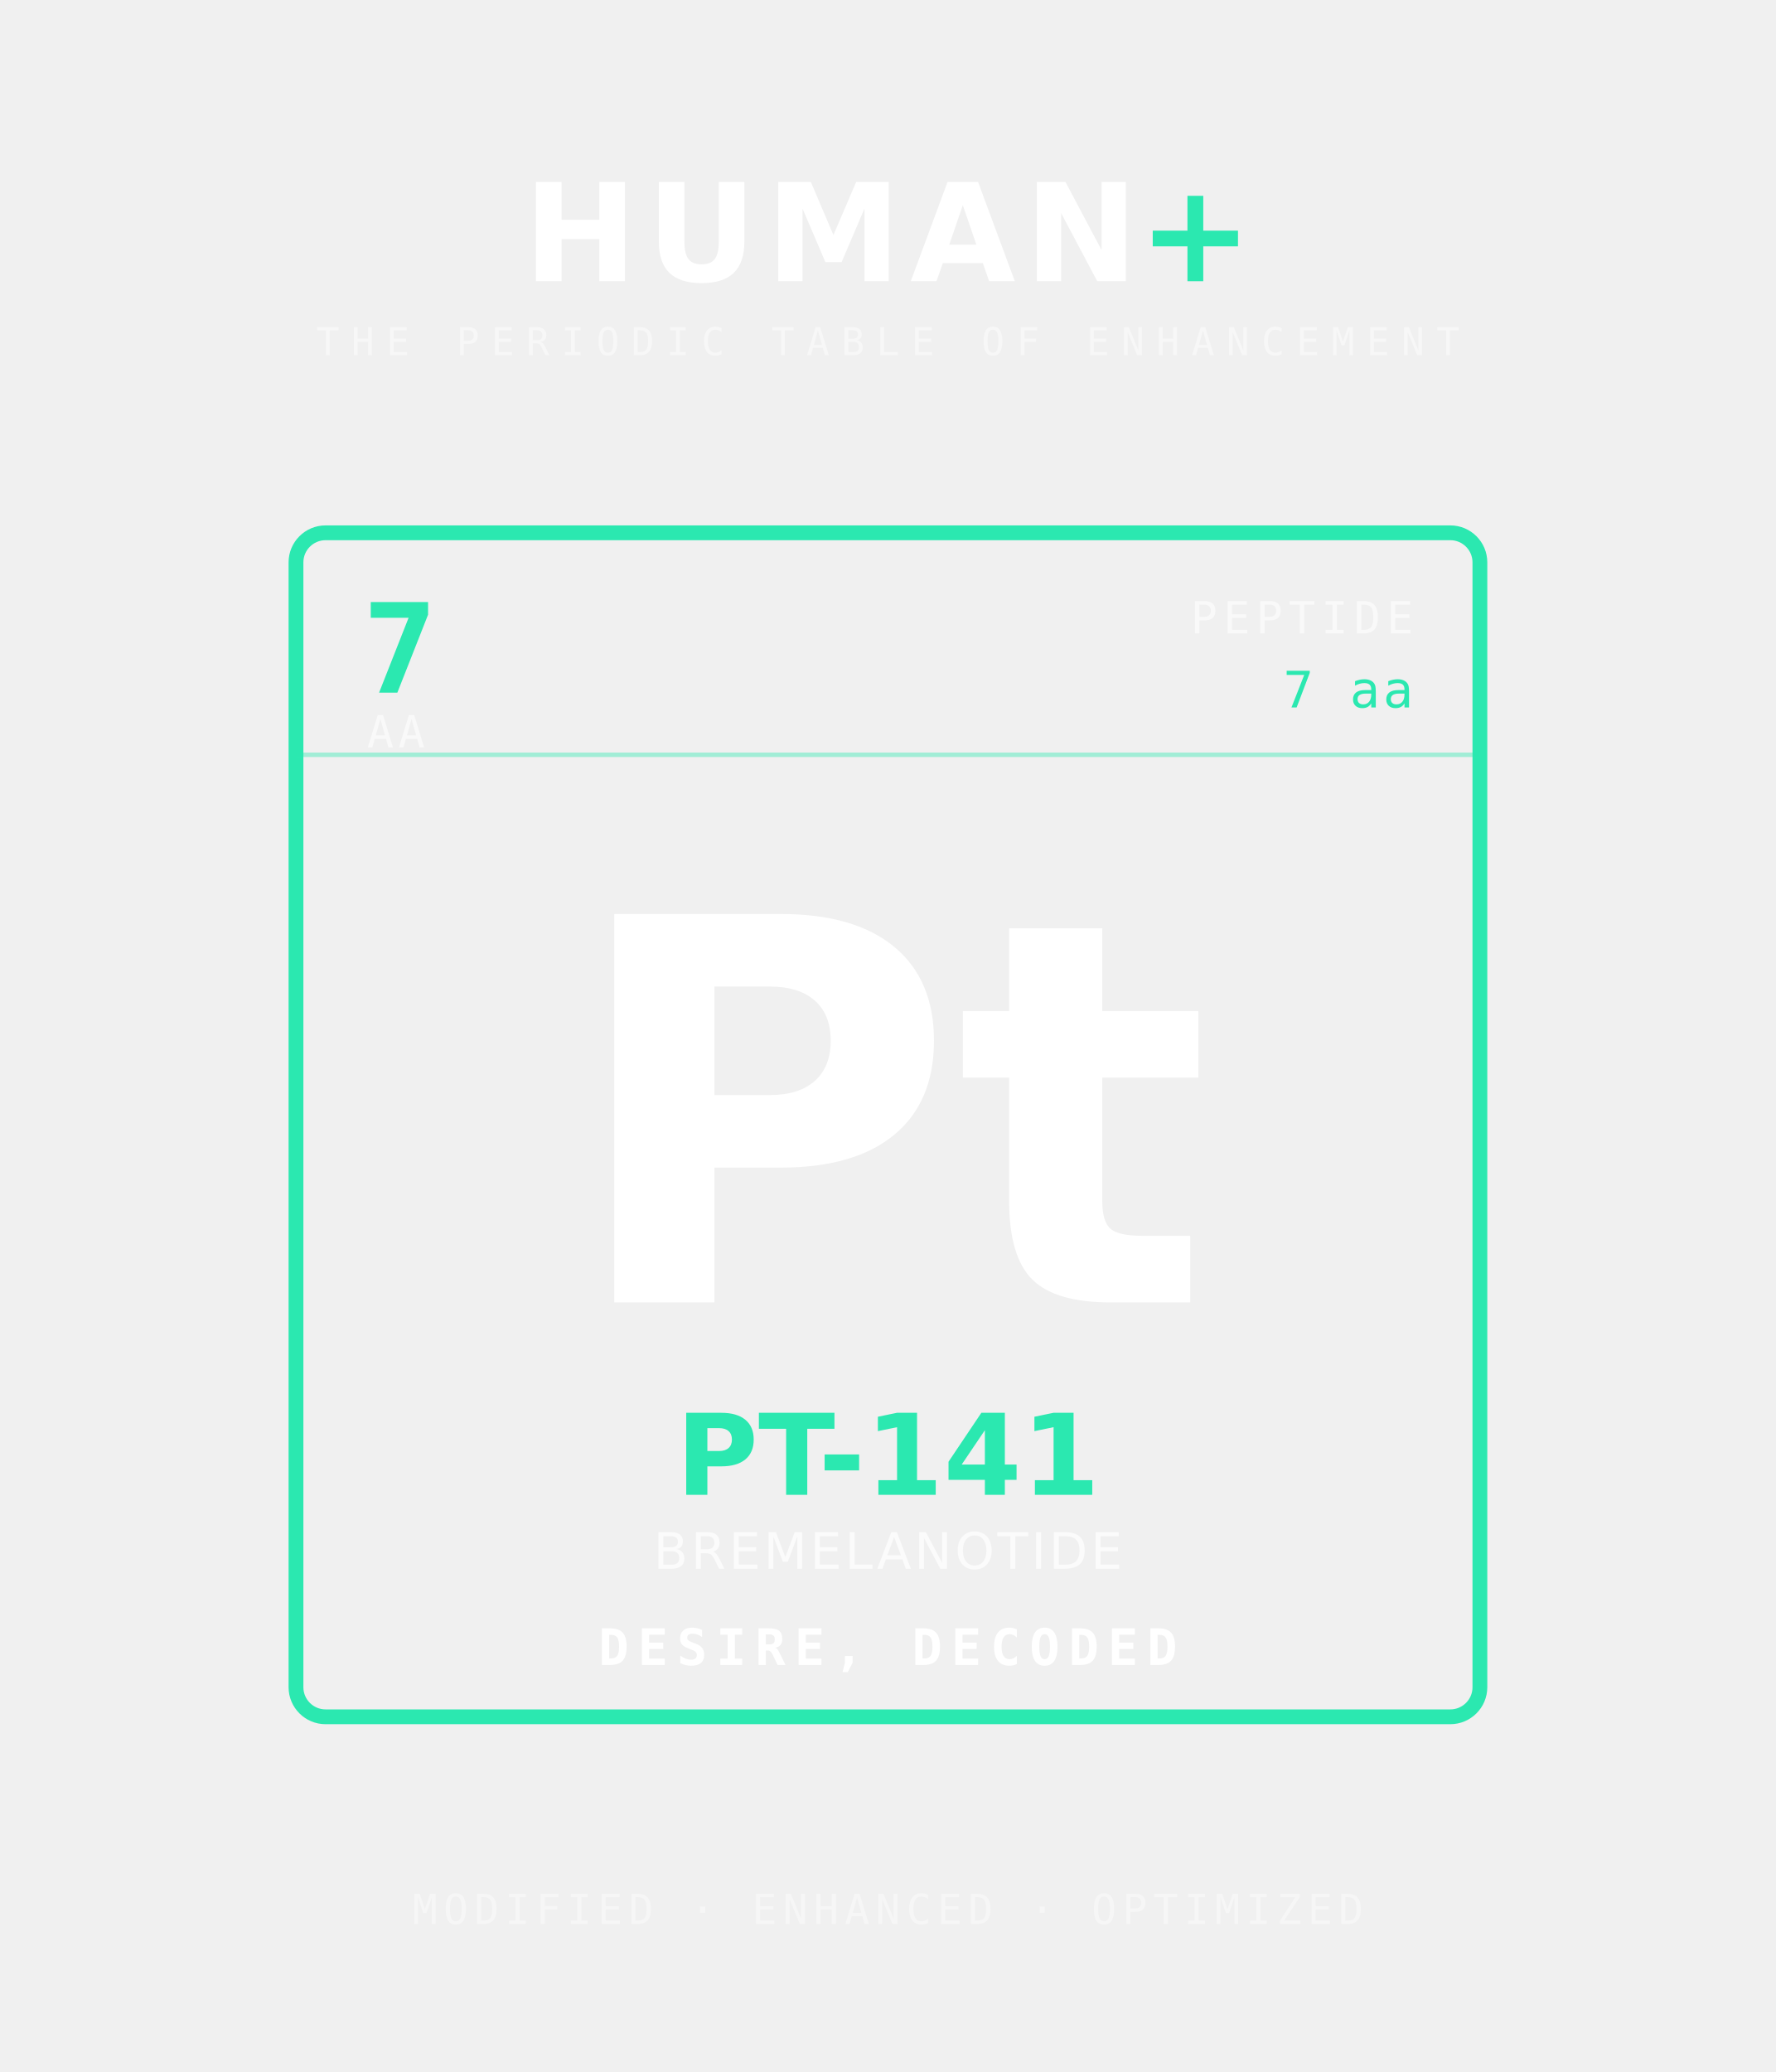
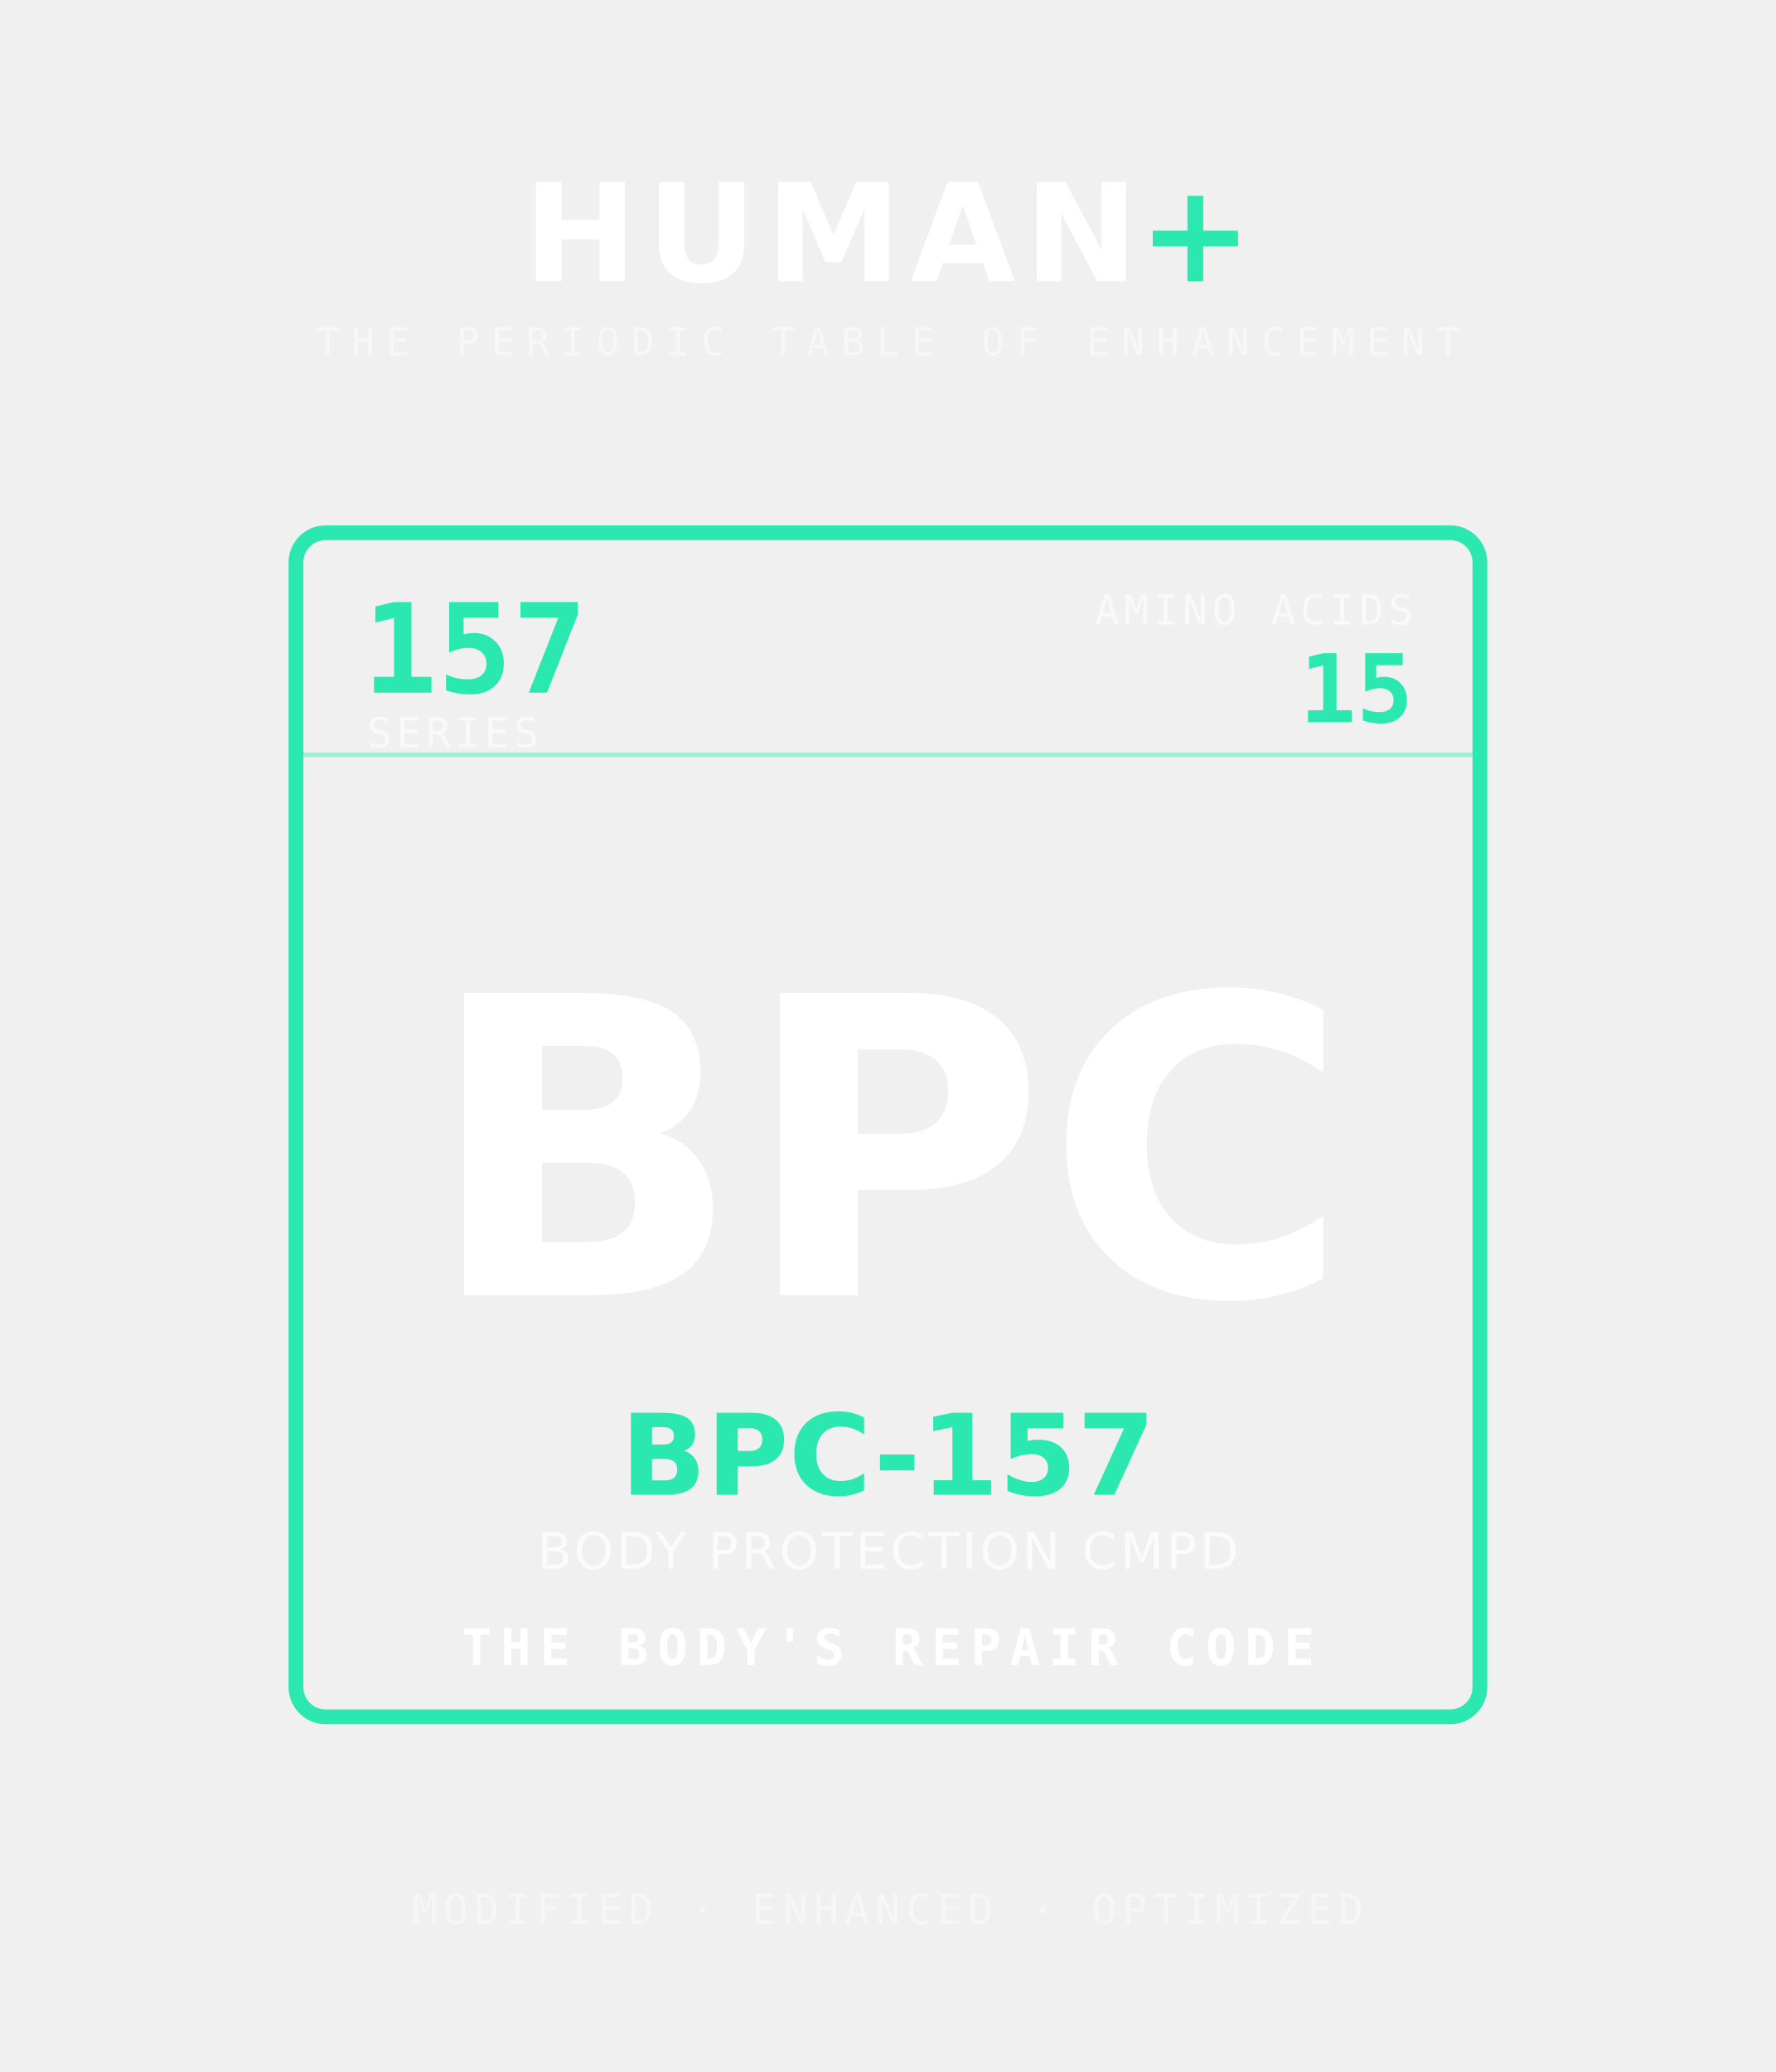
<svg xmlns="http://www.w3.org/2000/svg" viewBox="0 0 1200 1400" width="1200" height="1400">
  <text x="600" y="190" font-family="DejaVu Sans, Liberation Sans, Arial, sans-serif" font-size="92" font-weight="800" text-anchor="middle" letter-spacing="6" fill="#FFFFFF">HUMAN<tspan fill="#2BE8B0">+</tspan>
  </text>
  <text x="600" y="240" font-family="DejaVu Sans Mono, Liberation Mono, monospace" font-size="26" text-anchor="middle" letter-spacing="8" fill="#FFFFFF" fill-opacity="0.45">THE PERIODIC TABLE OF ENHANCEMENT</text>
  <rect x="200" y="360" width="800" height="800" rx="20" fill="none" stroke="#2BE8B0" stroke-width="10" />
  <line x1="200" y1="510" x2="1000" y2="510" stroke="#2BE8B0" stroke-width="3" stroke-opacity="0.4" />
-   <text x="245" y="468" font-family="DejaVu Sans Mono, Liberation Mono, monospace" font-size="84" font-weight="700" fill="#2BE8B0">7</text>
-   <text x="248" y="505" font-family="DejaVu Sans Mono, Liberation Mono, monospace" font-size="30" letter-spacing="3" fill="#FFFFFF" fill-opacity="0.6">AA</text>
-   <text x="955" y="428" font-family="DejaVu Sans Mono, Liberation Mono, monospace" font-size="30" letter-spacing="4" text-anchor="end" fill="#FFFFFF" fill-opacity="0.6">PEPTIDE</text>
-   <text x="955" y="478" font-family="DejaVu Sans Mono, Liberation Mono, monospace" font-size="34" letter-spacing="2" text-anchor="end" fill="#2BE8B0">7 aa</text>
-   <text x="600.0" y="880" font-family="DejaVu Sans, Liberation Sans, Arial, sans-serif" font-size="360" font-weight="800" text-anchor="middle" fill="#FFFFFF">Pt</text>
-   <text x="600.0" y="1010" font-family="DejaVu Sans, Liberation Sans, Arial, sans-serif" font-size="76" font-weight="800" text-anchor="middle" fill="#2BE8B0">PT-141</text>
-   <text x="600.0" y="1060" font-family="DejaVu Sans, Liberation Sans, Arial, sans-serif" font-size="34" letter-spacing="2" text-anchor="middle" fill="#FFFFFF" fill-opacity="0.7">BREMELANOTIDE</text>
-   <text x="600.0" y="1125" font-family="DejaVu Sans Mono, Liberation Mono, monospace" font-size="34" font-weight="700" letter-spacing="6" text-anchor="middle" fill="#FFFFFF">DESIRE, DECODED</text>
+   <text x="245" y="468" font-family="DejaVu Sans Mono, Liberation Mono, monospace" font-size="84" font-weight="700" fill="#2BE8B0">157</text>
+   <text x="248" y="505" font-family="DejaVu Sans Mono, Liberation Mono, monospace" font-size="28" letter-spacing="3" fill="#FFFFFF" fill-opacity="0.6">SERIES</text>
+   <text x="955" y="422" font-family="DejaVu Sans Mono, Liberation Mono, monospace" font-size="28" letter-spacing="3" text-anchor="end" fill="#FFFFFF" fill-opacity="0.6">AMINO ACIDS</text>
+   <text x="955" y="488" font-family="DejaVu Sans Mono, Liberation Mono, monospace" font-size="64" font-weight="700" text-anchor="end" fill="#2BE8B0">15</text>
+   <text x="600.0" y="875" font-family="DejaVu Sans, Liberation Sans, Arial, sans-serif" font-size="280" font-weight="800" text-anchor="middle" fill="#FFFFFF">BPC</text>
+   <text x="600.0" y="1010" font-family="DejaVu Sans, Liberation Sans, Arial, sans-serif" font-size="76" font-weight="800" text-anchor="middle" fill="#2BE8B0">BPC-157</text>
+   <text x="600.0" y="1060" font-family="DejaVu Sans, Liberation Sans, Arial, sans-serif" font-size="34" letter-spacing="2" text-anchor="middle" fill="#FFFFFF" fill-opacity="0.7">BODY PROTECTION CMPD</text>
+   <text x="600.0" y="1125" font-family="DejaVu Sans Mono, Liberation Mono, monospace" font-size="34" font-weight="700" letter-spacing="6" text-anchor="middle" fill="#FFFFFF">THE BODY'S REPAIR CODE</text>
  <text x="600" y="1300" font-family="DejaVu Sans Mono, Liberation Mono, monospace" font-size="28" letter-spacing="4" text-anchor="middle" fill="#FFFFFF" fill-opacity="0.4">MODIFIED · ENHANCED · OPTIMIZED</text>
</svg>
